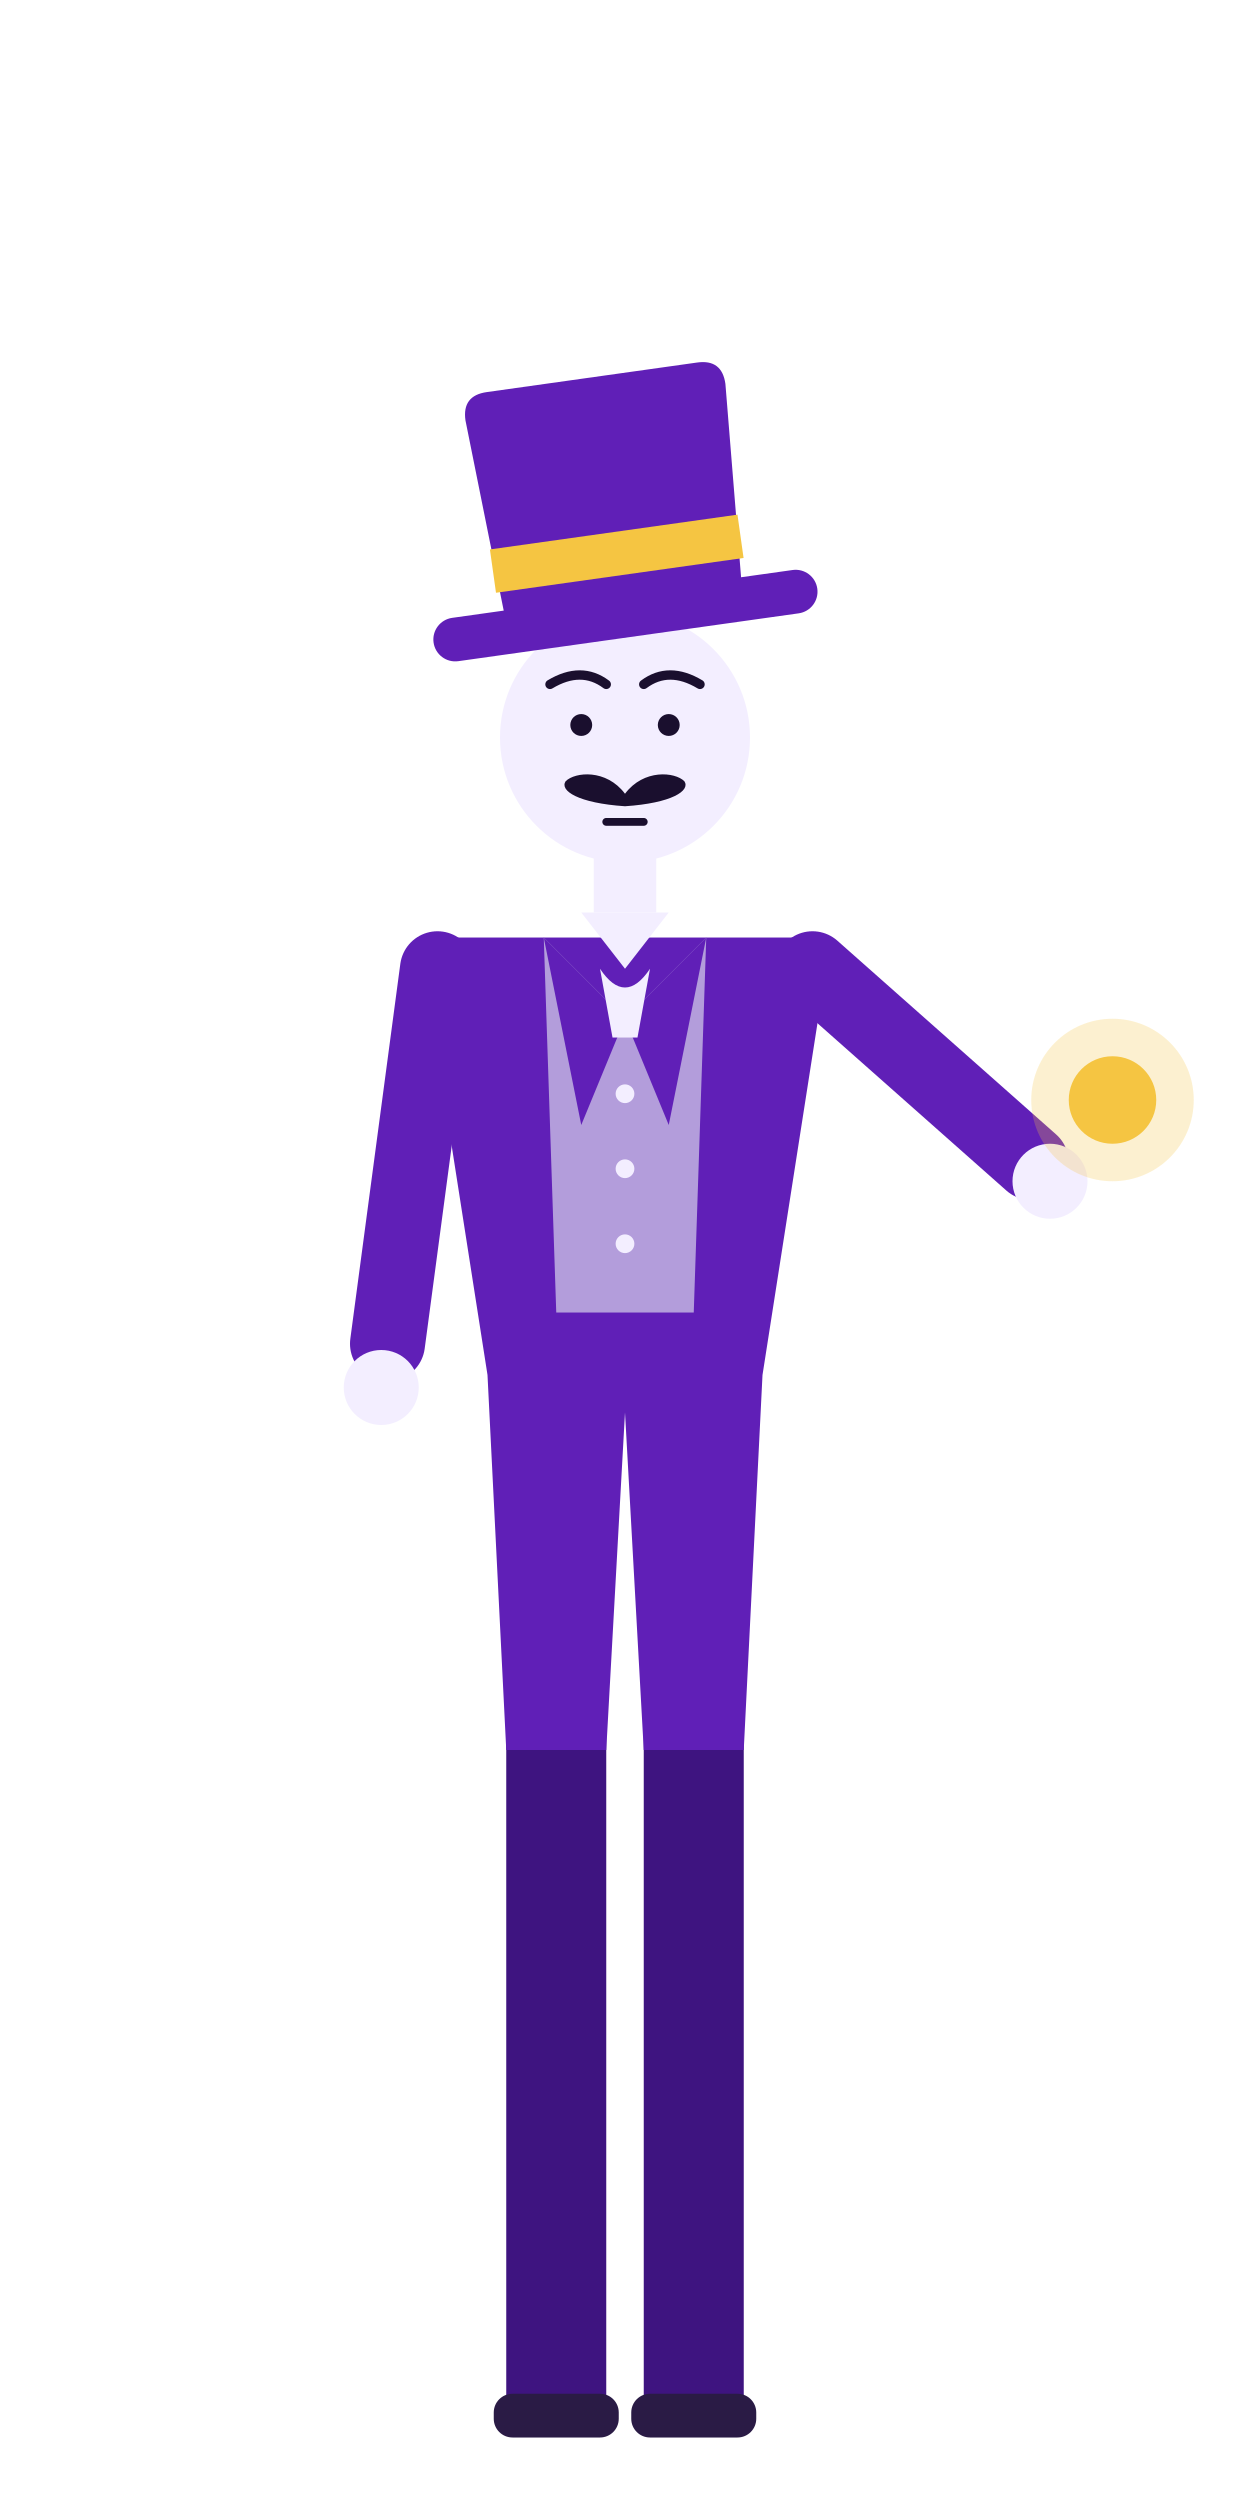
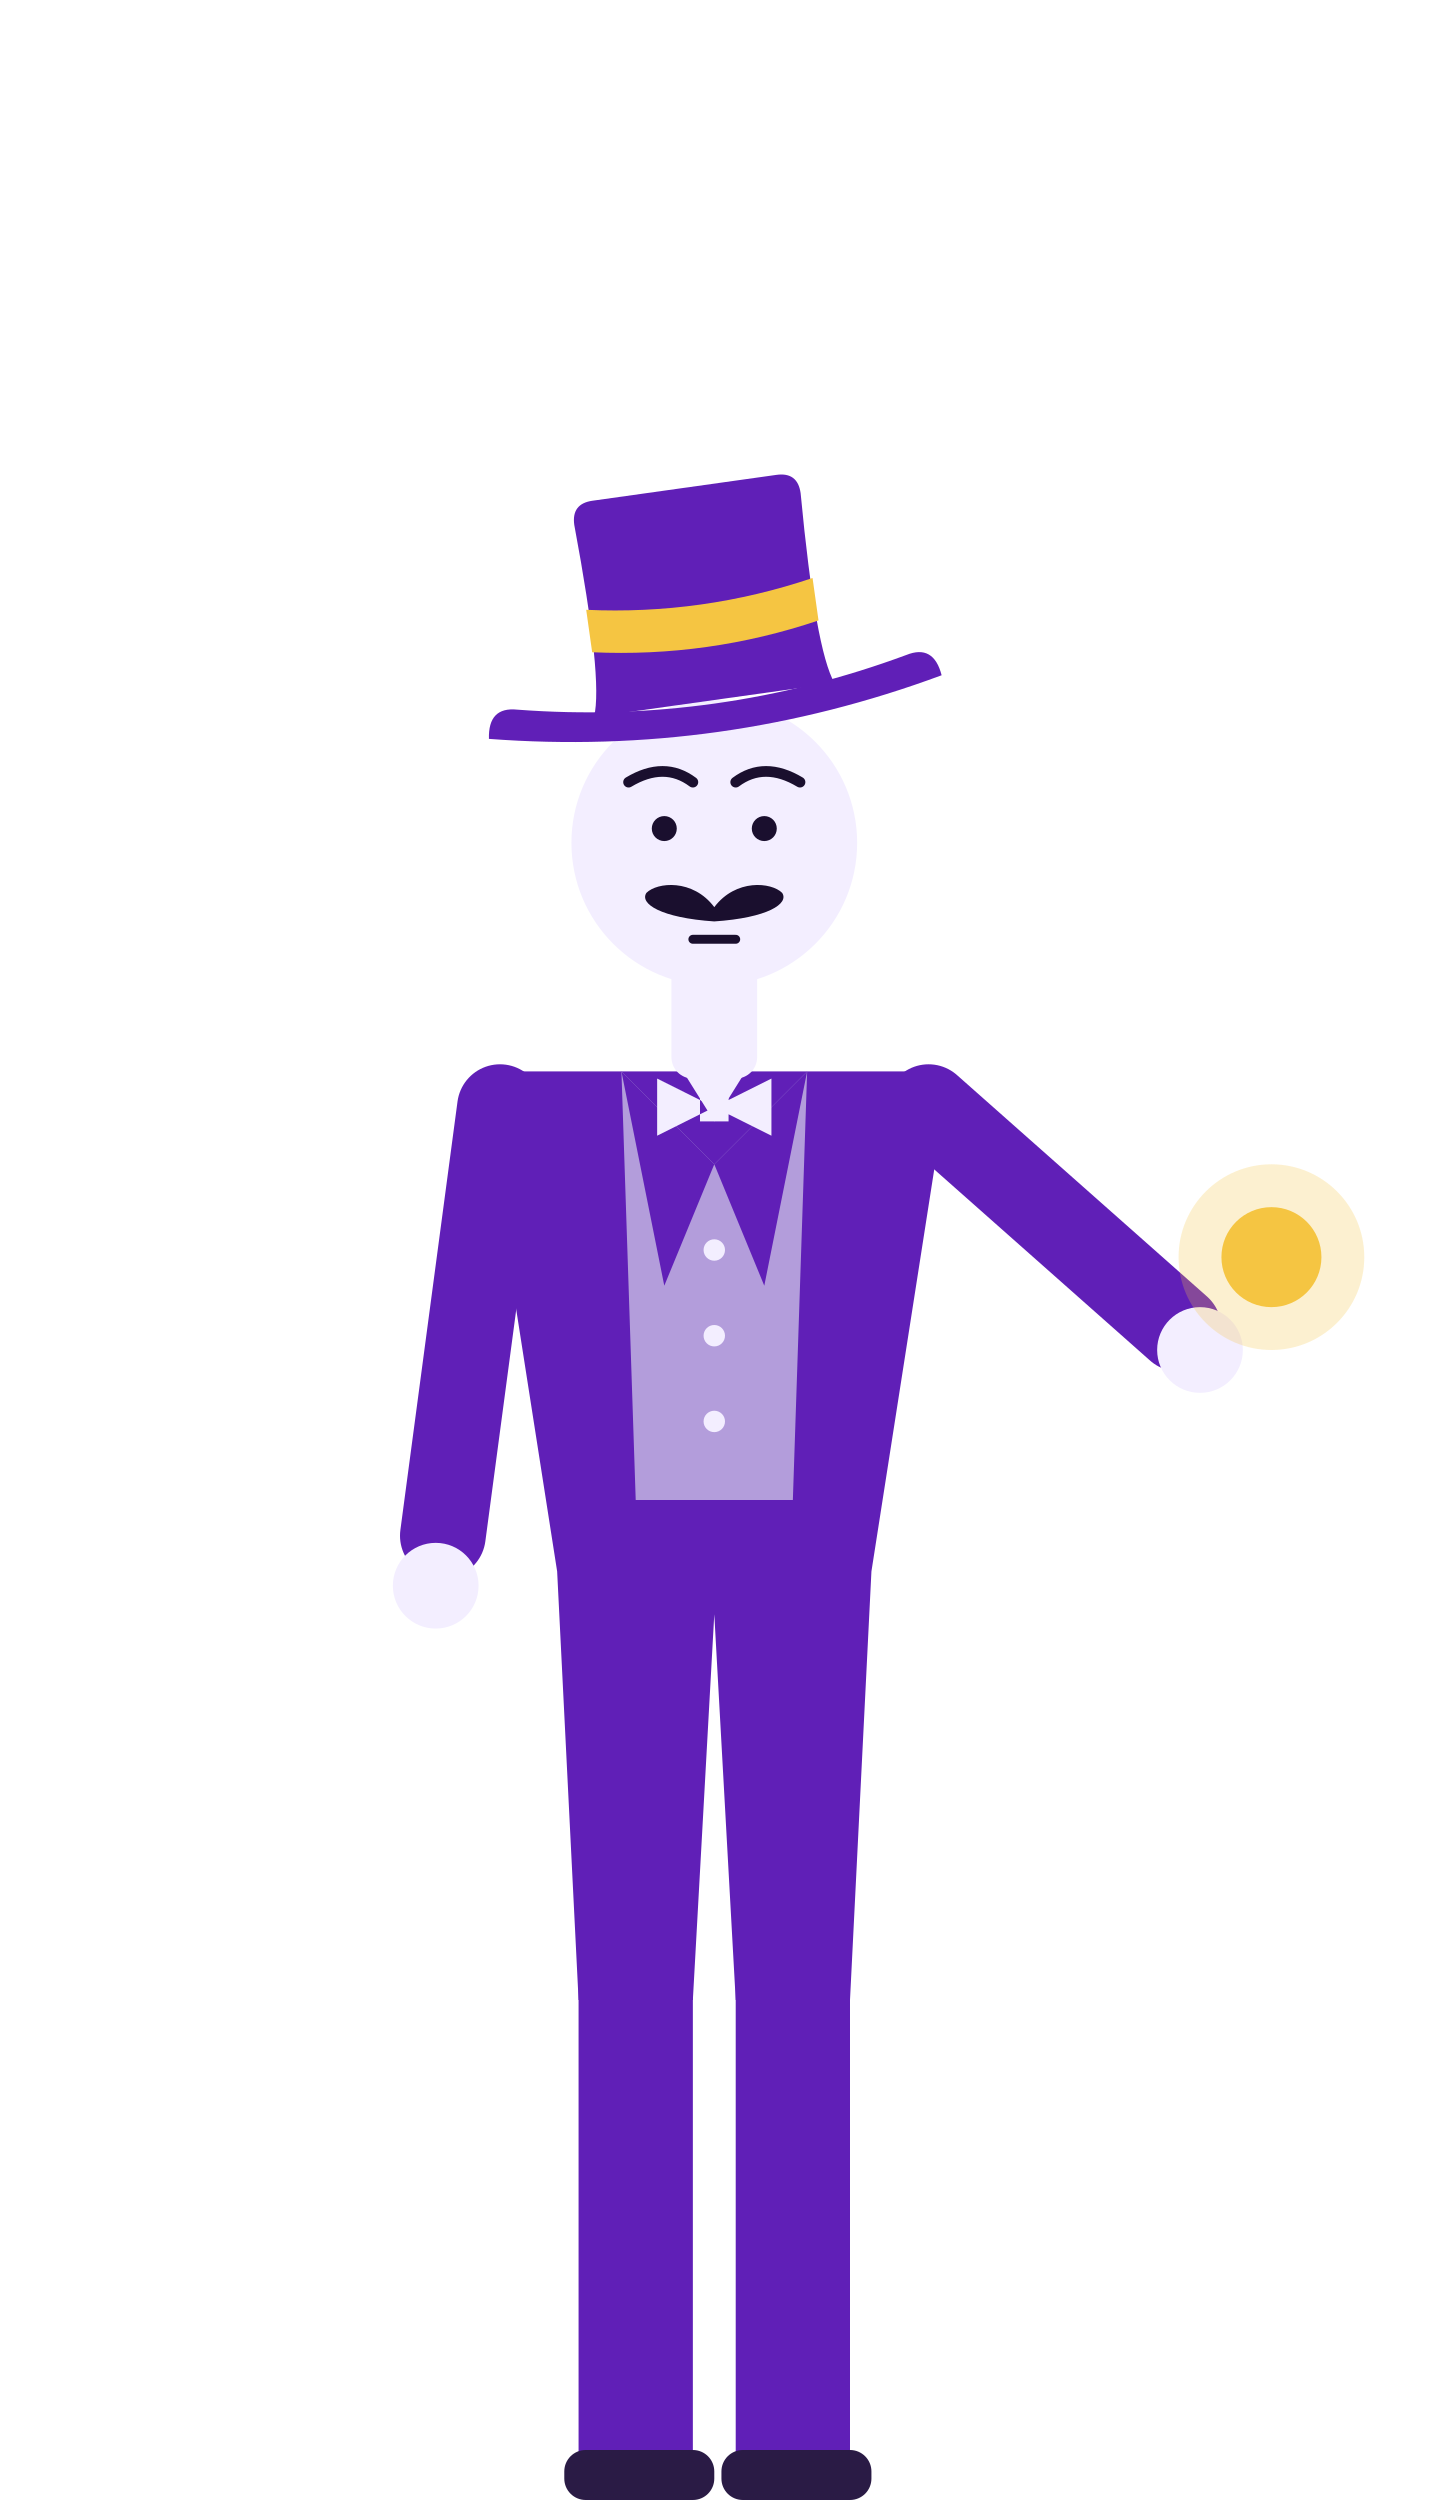
- <svg xmlns="http://www.w3.org/2000/svg" viewBox="0 0 400 800" width="400" height="800">
-   <rect x="162" y="430" width="32" height="340" fill="#3E1480" />
-   <rect x="206" y="430" width="32" height="340" fill="#3E1480" />
-   <rect x="158" y="766" width="40" height="14" rx="6" fill="#2A1B45" />
-   <rect x="202" y="766" width="40" height="14" rx="6" fill="#2A1B45" />
+ <svg xmlns="http://www.w3.org/2000/svg" viewBox="0 0 400 700" width="400" height="700">
+   <rect x="162" y="430" width="32" height="262" fill="#601FB7" />
+   <rect x="206" y="430" width="32" height="262" fill="#601FB7" />
+   <rect x="158" y="686" width="42" height="14" rx="6" fill="#2A1B45" />
+   <rect x="202" y="686" width="42" height="14" rx="6" fill="#2A1B45" />
  <path d="M140 300 Q134 300 136 312 L156 440 L162 560 L194 560 L200 452 L206 560 L238 560 L244 440 L264 312 Q266 300 260 300 Z" fill="#601FB7" />
  <path d="M174 300 L200 326 L226 300 L222 420 L178 420 Z" fill="#B39DDB" />
  <path d="M174 300 L186 360 L200 326 Z M226 300 L214 360 L200 326 Z" fill="#601FB7" />
  <circle cx="200" cy="350" r="3" fill="#F3EEFF" />
  <circle cx="200" cy="374" r="3" fill="#F3EEFF" />
  <circle cx="200" cy="398" r="3" fill="#F3EEFF" />
-   <path d="M186 292 L200 310 L214 292 Z" fill="#F3EEFF" />
-   <path d="M192 310 Q200 322 208 310 L204 332 L196 332 Z" fill="#F3EEFF" />
+   <path d="M190 298 L200 314 L210 298 L210 294 L190 294 Z" fill="#F3EEFF" />
+   <path d="M200 310 L184 302 L184 318 Z M200 310 L216 302 L216 318 Z M196 306 L204 306 L204 314 L196 314 Z" fill="#F3EEFF" />
  <path d="M140 310 L124 430" stroke="#601FB7" stroke-width="24" stroke-linecap="round" fill="none" />
  <circle cx="122" cy="444" r="12" fill="#F3EEFF" />
  <path d="M260 310 L330 372" stroke="#601FB7" stroke-width="24" stroke-linecap="round" fill="none" />
  <circle cx="336" cy="378" r="12" fill="#F3EEFF" />
  <circle cx="356" cy="352" r="26" fill="#F5C542" opacity="0.25" />
  <circle cx="356" cy="352" r="14" fill="#F5C542" />
  <circle cx="200" cy="236" r="40" fill="#F3EEFF" />
  <circle cx="186" cy="232" r="3.5" fill="#1A0F2E" />
  <circle cx="214" cy="232" r="3.5" fill="#1A0F2E" />
  <path d="M176 219 Q186 213 194 219" stroke="#1A0F2E" stroke-width="3" fill="none" stroke-linecap="round" />
  <path d="M206 219 Q214 213 224 219" stroke="#1A0F2E" stroke-width="3" fill="none" stroke-linecap="round" />
  <path d="M200 254 C194 246 184 247 181 250 C179 253 185 257 200 258 C215 257 221 253 219 250 C216 247 206 246 200 254 Z" fill="#1A0F2E" />
  <line x1="194" y1="263" x2="206" y2="263" stroke="#1A0F2E" stroke-width="2.5" stroke-linecap="round" />
-   <rect x="190" y="272" width="20" height="20" fill="#F3EEFF" />
+   <rect x="188" y="268" width="24" height="34" rx="6" fill="#F3EEFF" />
  <g transform="rotate(-8 200 196)">
-     <path d="M162 196 L158 128 Q158 120 166 120 L234 120 Q242 120 242 128 L238 196 Z" fill="#601FB7" />
-     <rect x="160" y="170" width="80" height="14" fill="#F5C542" />
-     <rect x="138" y="190" width="124" height="14" rx="7" fill="#601FB7" />
+     <path d="M166 196 Q170 186 168 142 Q168 136 174 136 L226 136 Q232 136 232 142 Q230 186 234 196 Z" fill="#601FB7" />
+     <path d="M168 178 Q200 184 232 178 L232 166 Q200 172 168 166 Z" fill="#F5C542" />
+     <path d="M136 198 Q137 189 145 191 Q200 203 255 191 Q263 189 264 198 Q200 212 136 198 Z" fill="#601FB7" />
  </g>
</svg>
